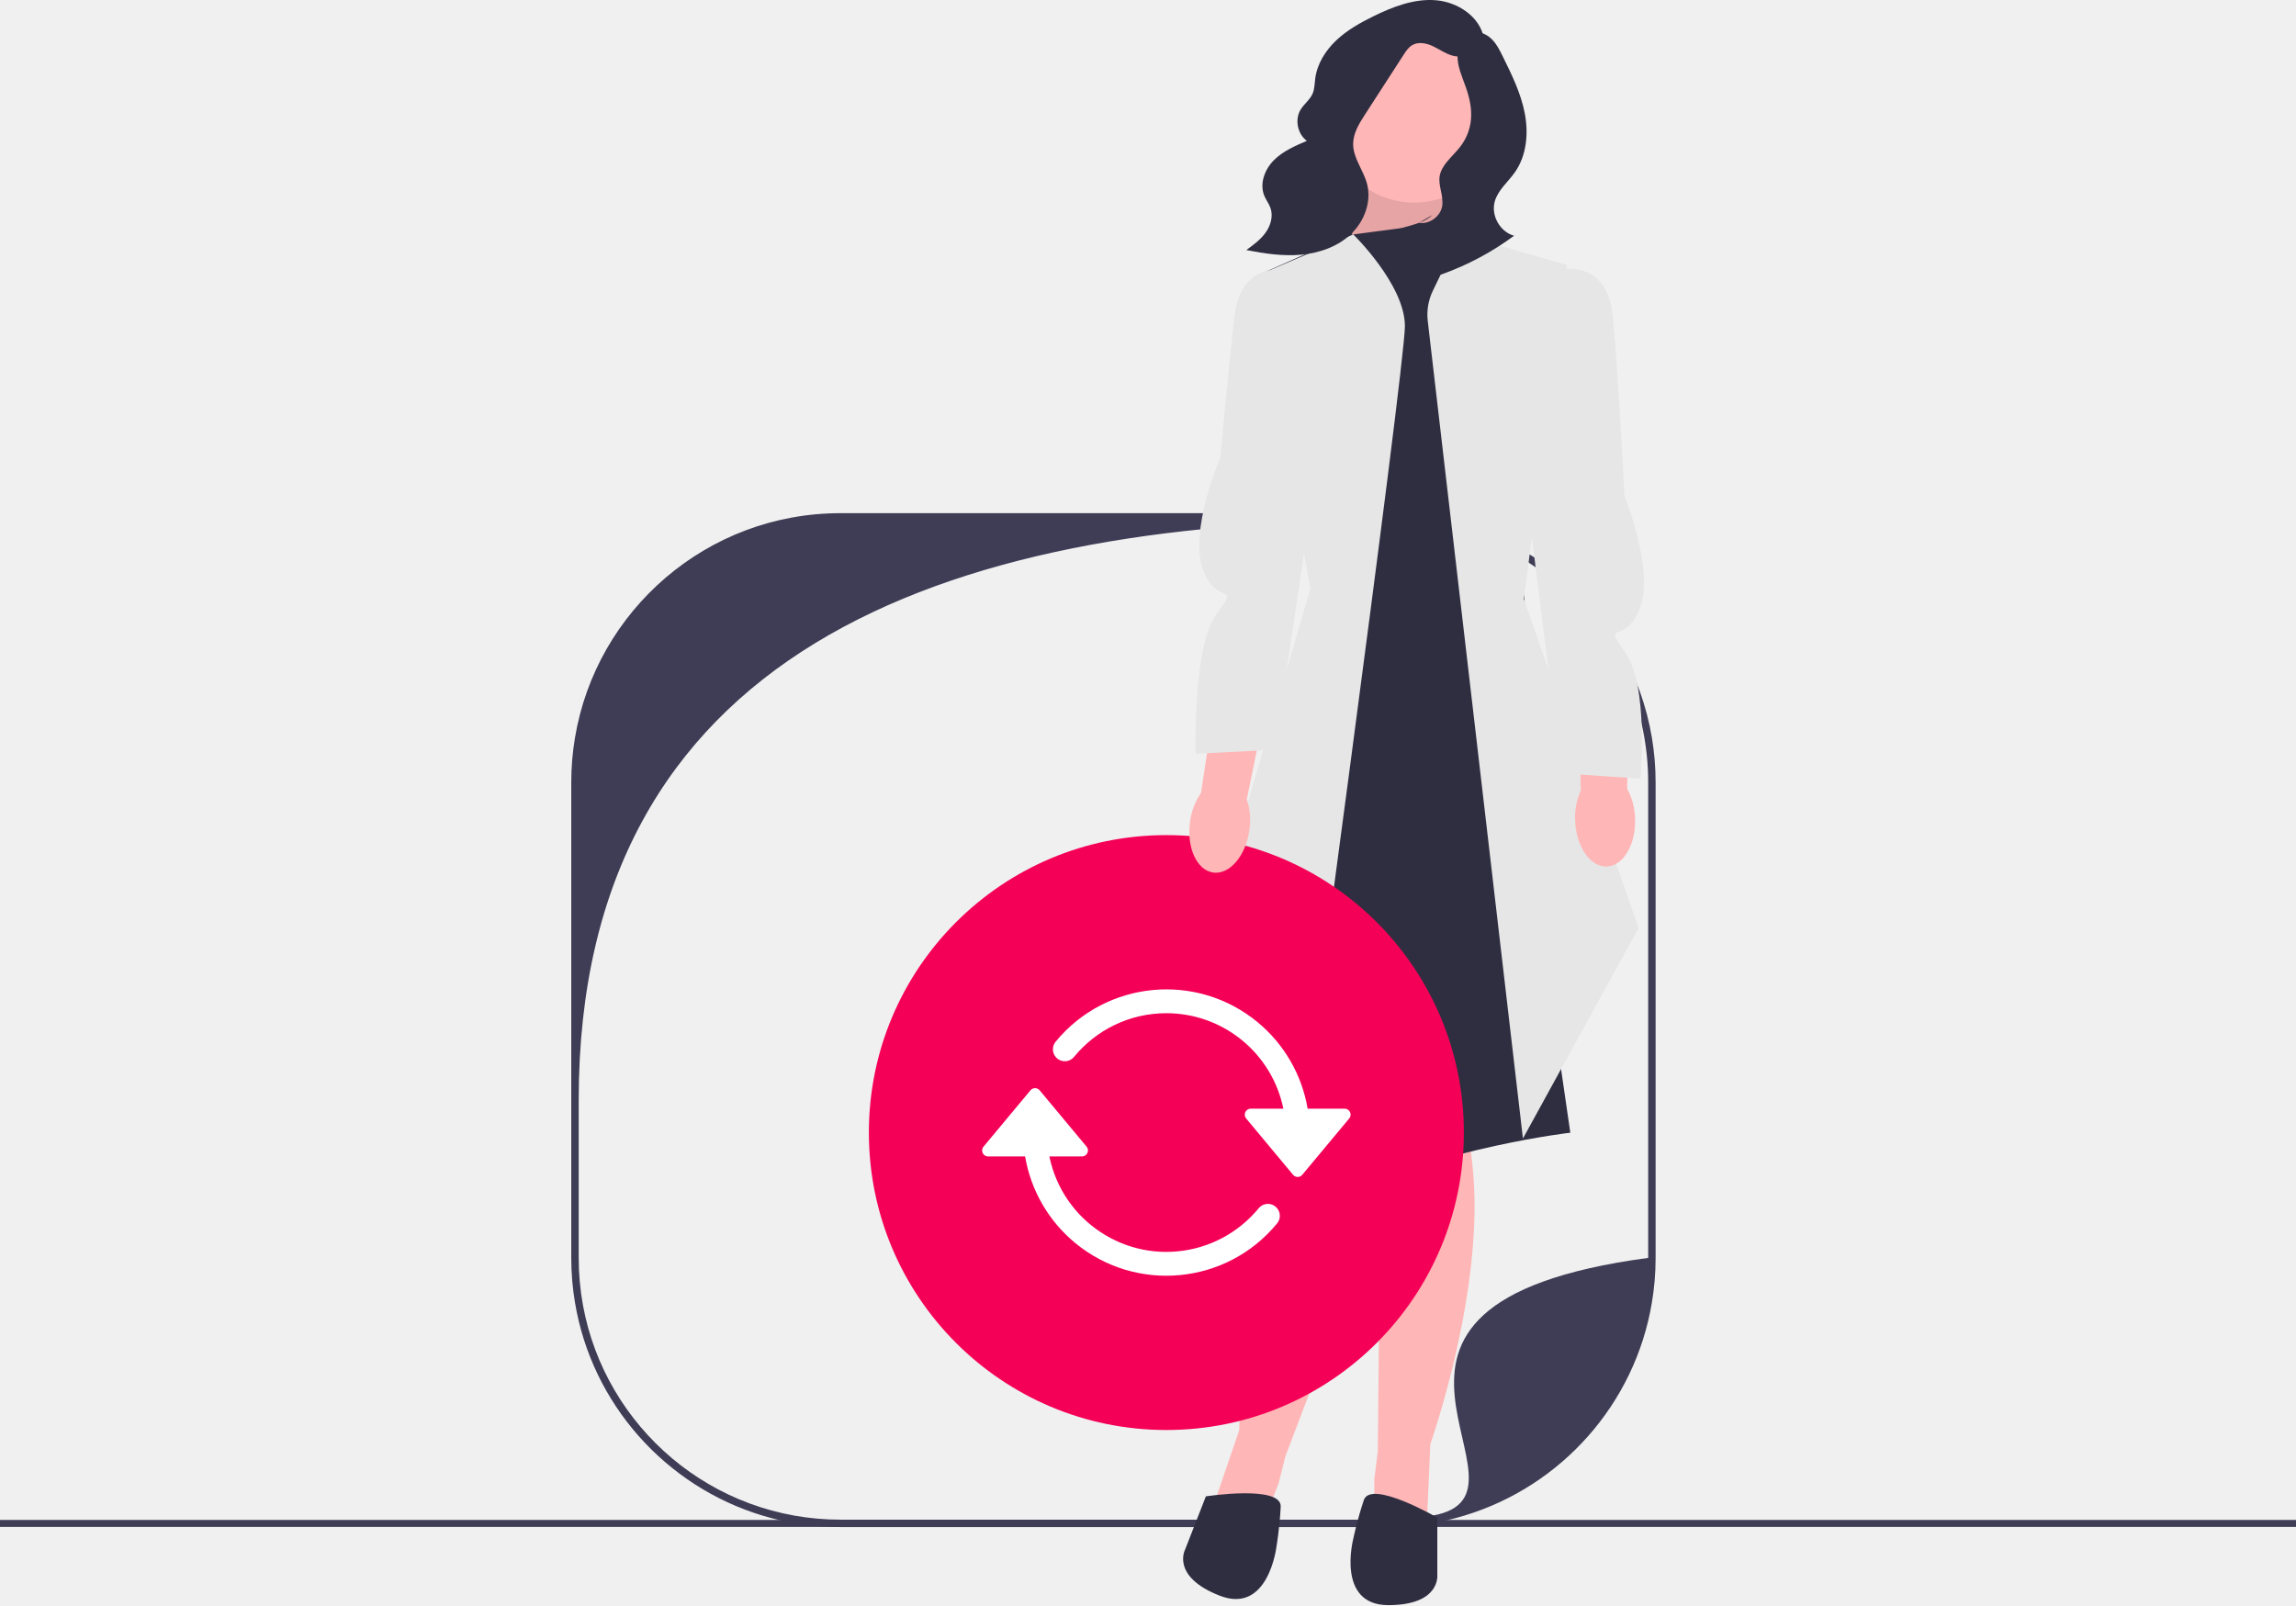
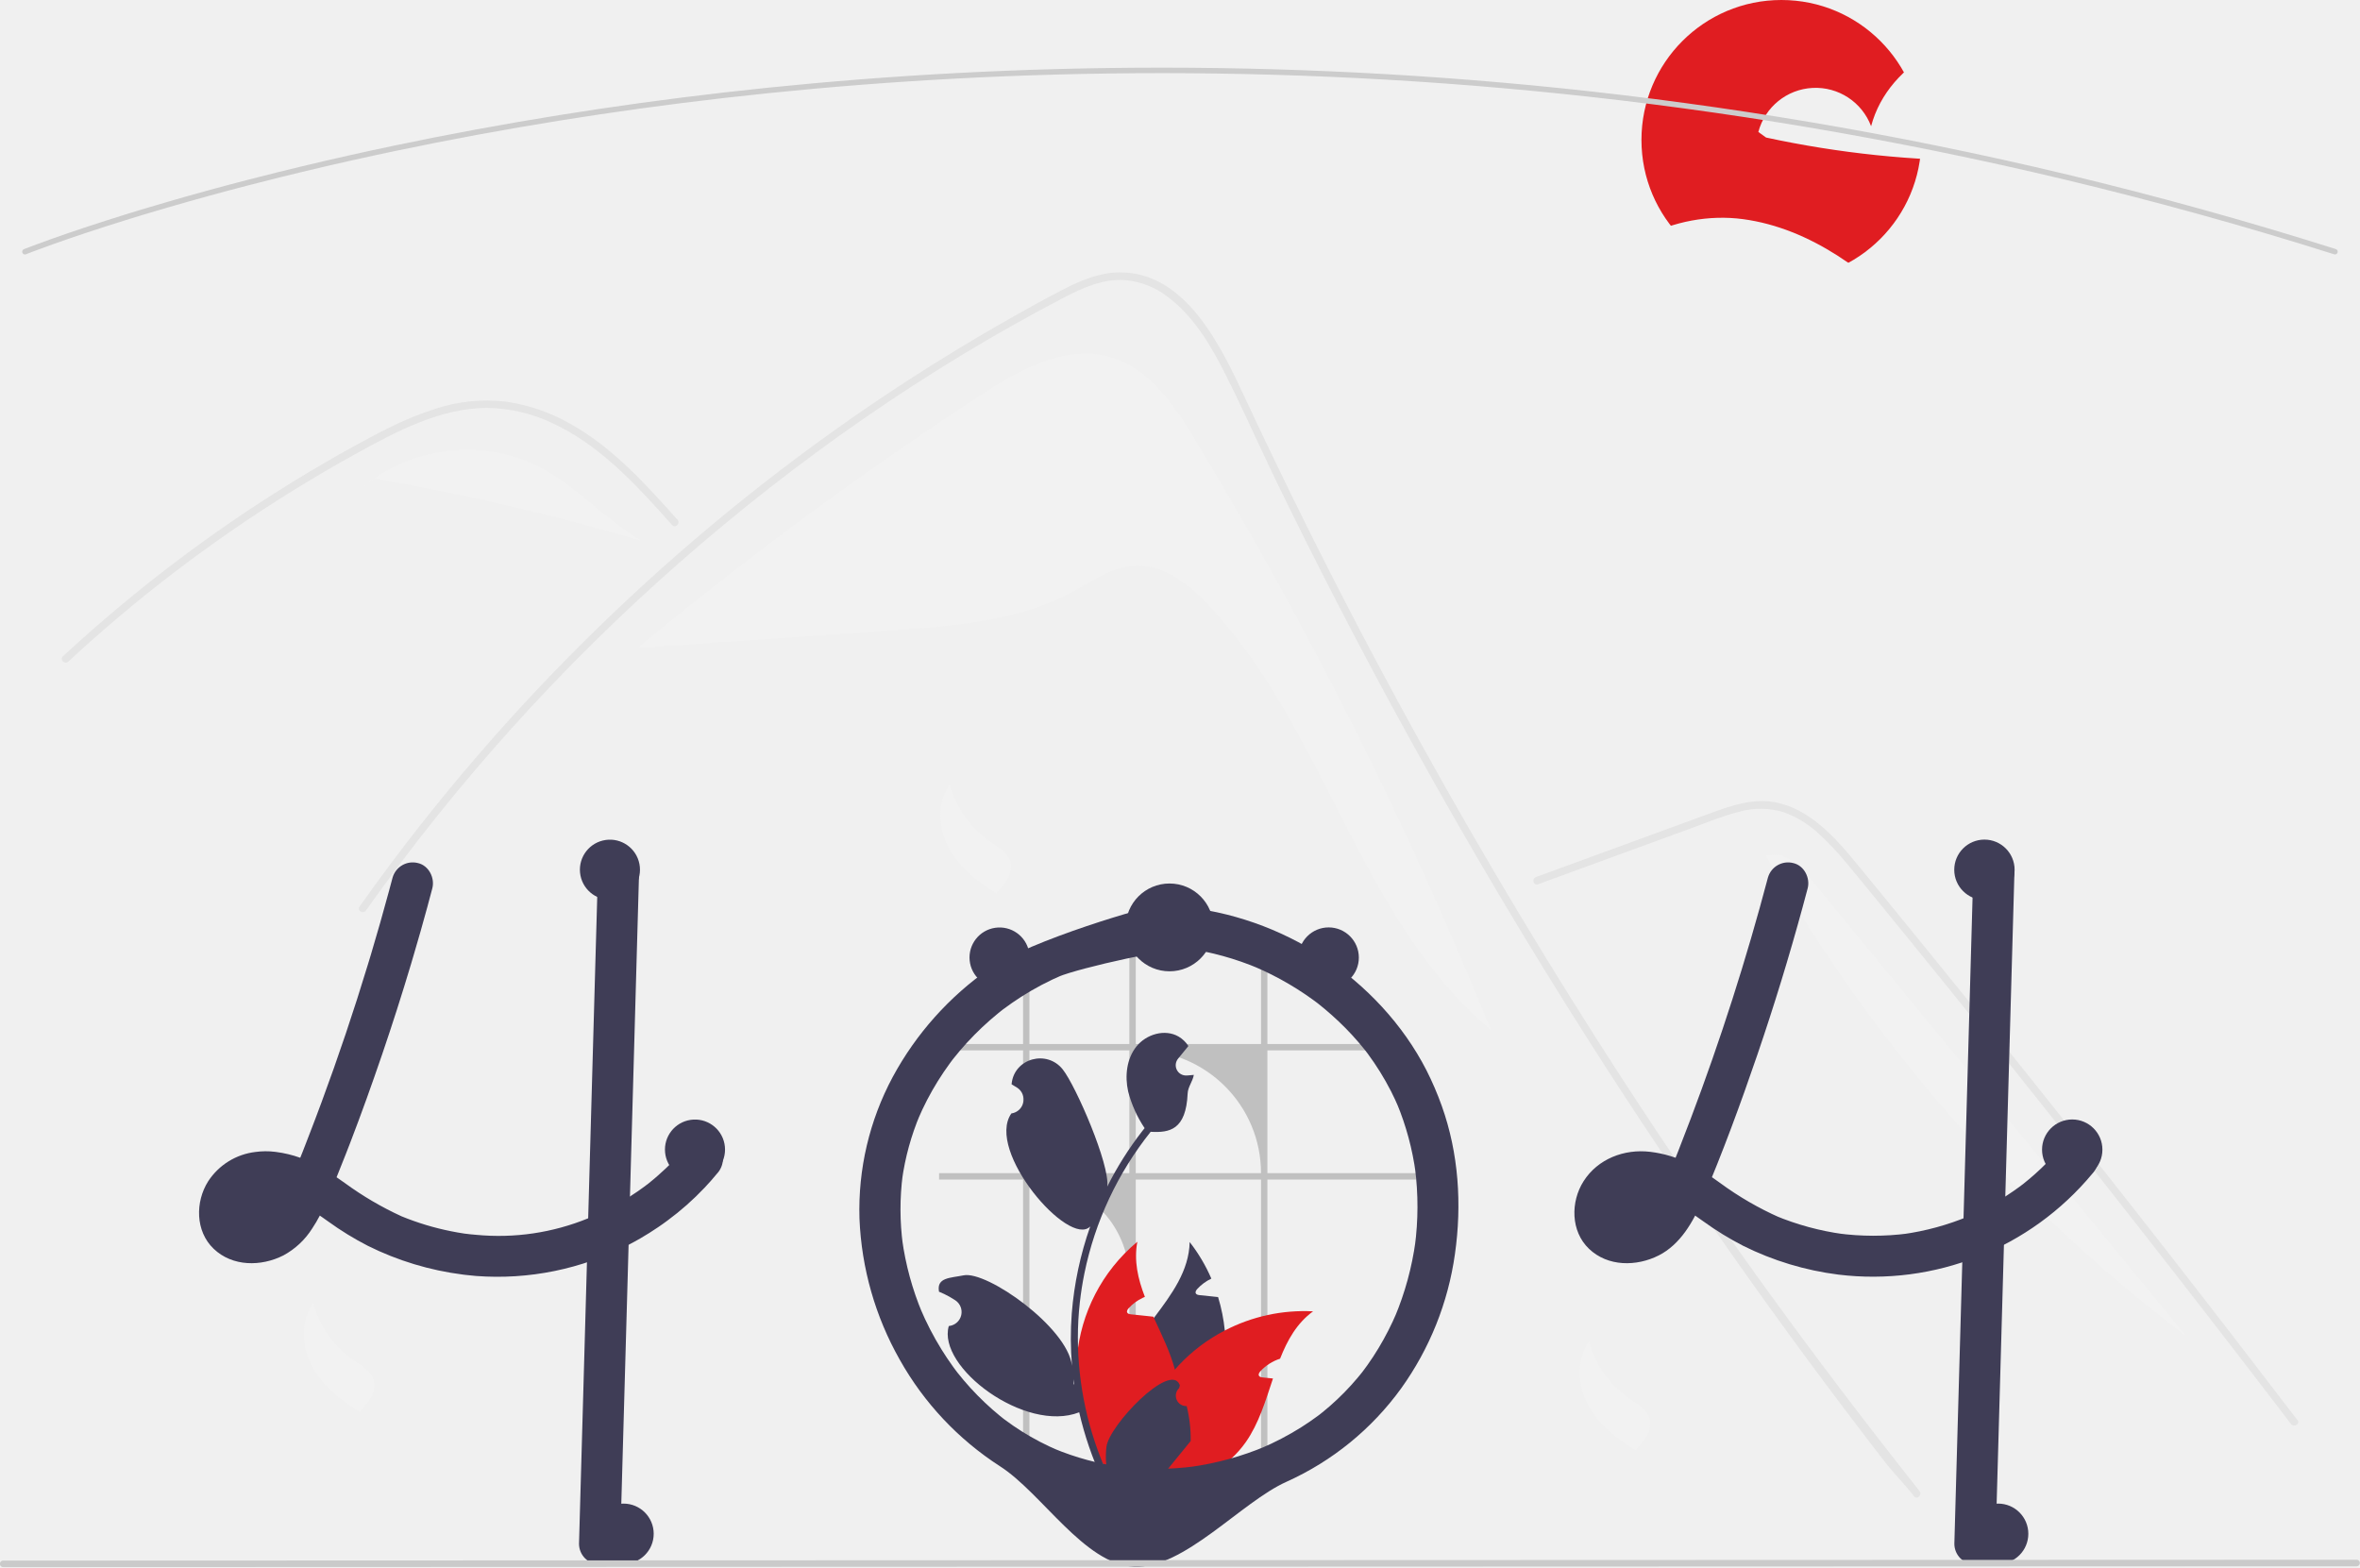
- <svg xmlns="http://www.w3.org/2000/svg" width="656" height="458.686" viewBox="0 0 656 458.686">
-   <rect y="434.343" width="656" height="2" fill="#3f3d56" />
-   <g>
-     <path d="M471.971,210.814c-6.073-36.417-37.728-64.169-75.864-64.169H240.149c-38.121,0-69.769,27.73-75.864,64.125-.704,4.162-1.067,8.443-1.067,12.806v135.886c0,4.362,.363,8.636,1.067,12.798,4.851,28.996,25.93,52.497,53.586,60.844,7.051,2.133,14.531,3.281,22.279,3.281h155.957c7.747,0,15.228-1.148,22.279-3.281,27.663-8.354,48.749-31.87,53.586-60.888,.696-4.148,1.059-8.406,1.059-12.754V223.575c0-4.348-.363-8.614-1.059-12.761h-0Zm-62.666,222.29c-4.288,.763-8.695,1.163-13.198,1.163H240.149c-4.503,0-8.91-.4-13.198-1.163-35.018-6.229-61.607-36.832-61.607-73.642v-45.105c0-127.45,103.312-165.586,230.762-165.586,41.313,0,74.805,33.492,74.805,74.805v135.886c-100.291,13.42-26.589,67.413-61.607,73.642l0,0Z" fill="#3f3d56" />
-     <polygon points="349.162 249.186 355.162 288.186 443.162 276.186 434.662 230.619 349.162 249.186" fill="#f50057" />
-     <rect x="381.842" y="30.342" width="36.385" height="37.661" fill="#2f2e41" />
-     <polygon points="385.162 70.186 394.162 43.186 411.704 43.186 412.627 70.186 385.162 70.186" fill="#ffb6b6" />
-     <polygon points="385.162 70.186 394.162 43.186 411.704 43.186 412.627 70.186 385.162 70.186" isolation="isolate" opacity=".1" />
-     <path d="M394.662,310.686l-1,104-1,8v11.484l15,1.516,1-23s16-45,12-80-2-25-2-25l-24,3Z" fill="#ffb6b6" />
-     <path d="M404.184,318.854l-36.901,97.238-1.979,7.816-4.178,10.697-14.524-4.045,7.435-21.788s1.466-47.737,17.924-78.884,10.957-22.56,10.957-22.56l21.264,11.525v0Z" fill="#ffb6b6" />
-     <path d="M385.162,67.186l-27,12,17.24,89.012-2.724,127.756-18,38s-3.016,21.732,27.984,7.732,66-18,66-18l-8.5-58.5-7.5-153.5,1-34-22-14s-26.5,3.5-26.5,3.5Z" fill="#2f2e41" />
-     <path d="M370.124,335.343l-29.962-50.157,34.24-116.988-16.24-89.012,28.49-12.197s14.749,14.362,14.749,26.209-31.277,242.145-31.277,242.145v-0Z" fill="#e6e6e6" />
-     <path d="M435.124,325.343l-27.197-233.628c-.343-2.95,.16-5.937,1.452-8.611l7.783-16.114,30.5,8.697-12.26,95.512,32.76,93.988-33.038,60.157Z" fill="#e6e6e6" />
-     <path d="M410.662,433.686s-19-11-21-5-3,11-3,11c0,0-5,19,10,19s14-8.642,14-8.642v-16.358Z" fill="#2f2e41" />
-     <path d="M344.536,427.606s21.7-3.335,21.38,2.982c-.32,6.316-1.207,11.338-1.207,11.338,0,0-2.254,19.517-16.227,14.06s-9.897-13.143-9.897-13.143l5.951-15.237-0-0Z" fill="#2f2e41" />
-     <circle cx="404.103" cy="33.021" r="24.86" fill="#ffb6b6" />
-     <path d="M423.965,10.868c-1.157-6.129-7.449-10.275-13.665-10.795s-12.305,1.827-17.902,4.579c-3.795,1.865-7.531,3.968-10.604,6.872s-5.461,6.697-6.012,10.889c-.195,1.483-.17,3.033-.777,4.4-.758,1.708-2.387,2.868-3.369,4.458-1.762,2.851-.953,6.999,1.752,8.978-3.4,1.449-6.894,2.961-9.486,5.596s-4.089,6.703-2.666,10.115c.503,1.207,1.335,2.263,1.765,3.498,.817,2.345,.039,5.009-1.409,7.026s-3.493,3.512-5.502,4.972c5.162,1.012,10.431,1.8,15.67,1.328s10.497-2.308,14.291-5.952c3.794-3.644,5.881-9.264,4.52-14.345-1.043-3.892-3.959-7.303-3.957-11.333,.001-3.097,1.743-5.892,3.425-8.493,3.673-5.681,7.346-11.361,11.019-17.042,.661-1.022,1.357-2.079,2.401-2.704,1.776-1.063,4.08-.596,5.952,.287,1.872,.883,3.583,2.149,5.579,2.696,4.075,1.117,8.801-1.448,10.086-5.473" fill="#2f2e41" />
-     <path d="M409.28,61.425c-2.072,2.006-5.057,2.652-7.824,3.465s-5.71,2.091-6.955,4.692c-1.221,2.55-.335,5.788,1.687,7.765s4.958,2.81,7.786,2.771c2.827-.039,5.583-.868,8.242-1.83,7.271-2.631,14.157-6.321,20.373-10.919-4.027-1.114-6.661-5.816-5.508-9.832,.938-3.267,3.805-5.545,5.756-8.328,3.36-4.792,3.919-11.108,2.807-16.853-1.112-5.745-3.732-11.071-6.324-16.318-.819-1.659-1.658-3.345-2.936-4.682-1.278-1.337-3.088-2.295-4.928-2.104-3.053,.318-5.003,3.67-5.024,6.74s1.326,5.955,2.347,8.85c1.052,2.983,1.784,6.144,1.501,9.294-.237,2.64-1.197,5.211-2.748,7.36-1.198,1.66-2.725,3.052-4.027,4.631-1.007,1.221-1.9,2.603-2.165,4.163-.482,2.839,1.184,5.712,.727,8.555-.482,3.006-3.645,5.307-6.653,4.841" fill="#2f2e41" />
-     <g>
-       <circle cx="333.249" cy="323.645" r="85" fill="#f50057" />
-       <g>
-         <path d="M384.178,316.823h-10.567c-1.644-9.687-6.717-18.46-14.292-24.717-17.434-14.4-43.241-11.94-57.641,5.494-.049,.056-.096,.113-.142,.172-1.151,1.491-.874,3.633,.617,4.784,1.491,1.151,3.633,.874,4.784-.617,6.255-7.579,15.724-12.402,26.311-12.402,16.209,.002,30.179,11.406,33.426,27.286h-9.318c-.399,0-.785,.14-1.091,.395-.724,.603-.822,1.678-.219,2.402l13.411,16.099c.066,.079,.139,.152,.218,.217,.723,.603,1.799,.506,2.402-.217l13.411-16.099c.255-.306,.395-.692,.395-1.091,0-.942-.763-1.706-1.705-1.706v0Z" fill="#fff" />
-         <path d="M364.343,344.734c-1.491-1.151-3.633-.874-4.784,.617-4.962,6.008-11.831,10.136-19.464,11.699-18.462,3.78-36.492-8.122-40.272-26.584h9.318c.942-0,1.705-.764,1.705-1.706-0-.399-.14-.785-.395-1.091l-13.411-16.099c-.603-.723-1.679-.821-2.402-.218-.079,.066-.152,.139-.218,.218l-13.411,16.099c-.603,.724-.505,1.799,.219,2.402,.306,.255,.692,.395,1.091,.395h10.566c1.644,9.687,6.717,18.46,14.293,24.717,17.434,14.4,43.241,11.94,57.641-5.494,.049-.056,.096-.113,.141-.172,1.151-1.491,.875-3.633-.617-4.784h0Z" fill="#fff" />
-       </g>
-     </g>
-     <path id="uuid-da16df1e-5659-4232-96f6-61e8c639a9ec-301" d="M356.981,237.194c-1.029,7.366-5.665,12.806-10.352,12.15-4.688-.656-7.652-7.158-6.621-14.527,.371-2.949,1.444-5.766,3.127-8.216l4.756-31.156,14.573,2.543-6.236,30.444c.947,2.818,1.206,5.823,.754,8.762h-0Z" fill="#ffb6b6" />
-     <path d="M369.662,77.686s-15-5-17,13-4,40-4,40c0,0-9,21-5,32s11,3.331,4,12.665-6.025,40.047-6.025,40.047l22.525-1.134s12.5-82.579,12.5-84.579-7-52-7-52v0Z" fill="#e6e6e6" />
-     <g>
-       <path id="uuid-6bf35aa9-e432-4b51-af77-8f4eb19e6e42-302" d="M467.161,233.85c.279,7.433-3.33,13.601-8.06,13.778s-8.789-5.705-9.067-13.14c-.152-2.969,.41-5.93,1.637-8.637l-.784-31.507,14.793-.053-.798,31.066c1.427,2.609,2.209,5.521,2.279,8.493l0,0Z" fill="#ffb6b6" />
-       <path d="M444.07,77.349s15.087-4.731,16.765,13.302,3.285,51.065,3.285,51.065c0,0,8.623,21.157,4.427,32.084s-11.058,3.134-4.226,12.592c6.832,9.458,4.38,36.131,4.38,36.131l-22.501-1.536s-10.094-78.772-10.059-80.771,7.928-62.867,7.928-62.867l-0,0Z" fill="#e6e6e6" />
-     </g>
-   </g>
+ <svg xmlns="http://www.w3.org/2000/svg" data-name="Layer 1" width="860.131" height="571.148" viewBox="0 0 860.131 571.148">
+   <path d="M605.67,324.953c-7.669-12.684-16.757-26.228-30.99-30.37-16.482-4.796-33.413,4.732-47.775,14.135a1392.157,1392.157,0,0,0-123.893,91.283l.043.492q46.226-3.188,92.451-6.376c22.265-1.535,45.296-3.283,64.972-13.816,7.467-3.997,14.745-9.336,23.206-9.708,10.512-.462,19.677,6.879,26.88,14.549,42.607,45.371,54.937,114.754,102.738,154.616A1516.995,1516.995,0,0,0,605.67,324.953Z" transform="translate(-169.9343 -164.426)" fill="#f2f2f2" />
+   <path d="M867.571,709.781c-4.712-5.95-6.637-7.343-11.285-13.348q-56.764-73.416-106.708-151.792-33.924-53.23-64.483-108.504-14.549-26.278-28.3-52.969-10.67-20.695-20.865-41.638c-1.944-3.988-3.832-7.994-5.711-12.009-4.428-9.442-8.773-18.93-13.439-28.244-5.317-10.616-11.789-21.745-21.553-28.877a29.405,29.405,0,0,0-15.319-5.895c-7.948-.513-15.282,2.769-22.176,6.353-50.439,26.301-97.659,59.276-140.37,96.798A730.778,730.778,0,0,0,303.322,496.247c-1.008,1.439-3.392.064-2.374-1.384q6.009-8.498,12.257-16.813A734.817,734.817,0,0,1,500.805,303.064q18.248-11.826,37.183-22.542c6.362-3.603,12.752-7.16,19.251-10.497,6.371-3.273,13.137-6.215,20.416-6.325,24.77-.385,37.595,27.667,46.405,46.542q4.153,8.911,8.406,17.766,16.075,33.621,33.387,66.628,10.685,20.379,21.837,40.52,34.707,62.718,73.779,122.897c34.506,53.143,68.737,100.089,108.046,149.785C870.596,709.213,868.662,711.175,867.571,709.781Z" transform="translate(-169.9343 -164.426)" fill="#e4e4e4" />
+   <path d="M414.916,355.804c-1.439-1.604-2.869-3.209-4.318-4.813-11.422-12.633-23.679-25.118-39.364-32.361a57.11,57.11,0,0,0-23.927-5.546c-8.562.028-16.932,2.273-24.843,5.418-3.74,1.494-7.398,3.19-11.001,4.996-4.116,2.072-8.159,4.281-12.183,6.509q-11.331,6.27-22.368,13.091-21.961,13.572-42.546,29.216-10.671,8.113-20.902,16.758-9.516,8.031-18.646,16.492c-1.302,1.201-3.245-.743-1.944-1.943,1.604-1.494,3.227-2.979,4.85-4.446q6.875-6.215,13.971-12.193,12.939-10.918,26.549-20.993,21.163-15.676,43.783-29.225,11.304-6.765,22.918-12.963c2.338-1.247,4.703-2.466,7.096-3.621a113.116,113.116,0,0,1,16.868-6.866,60.006,60.006,0,0,1,25.476-2.503,66.327,66.327,0,0,1,23.505,8.131c15.401,8.608,27.346,21.919,38.97,34.909C418.033,355.171,416.099,357.124,414.916,355.804Z" transform="translate(-169.9343 -164.426)" fill="#e4e4e4" />
+   <path d="M730.477,486.711l36.905-13.498,18.323-6.702c5.968-2.183,11.921-4.667,18.09-6.23a28.539,28.539,0,0,1,16.374.209,37.738,37.738,0,0,1,12.771,7.917,103.64,103.64,0,0,1,10.475,11.186c3.989,4.794,7.92,9.639,11.868,14.467q24.441,29.891,48.563,60.041,24.121,30.15,47.92,60.556,23.857,30.48,47.385,61.216,2.882,3.765,5.76,7.534c1.06,1.388,3.449.02,2.375-1.388Q983.582,650.974,959.549,620.184q-24.092-30.864-48.516-61.466-24.424-30.601-49.179-60.937-6.167-7.558-12.354-15.099c-3.48-4.241-6.92-8.527-10.736-12.474-7.005-7.245-15.758-13.648-26.234-13.822-6.16-.102-12.121,1.852-17.844,3.923-6.17,2.232-12.325,4.506-18.486,6.759l-37.163,13.592-9.291,3.398c-1.649.603-.937,3.262.731,2.652Z" transform="translate(-169.9343 -164.426)" fill="#e4e4e4" />
+   <path d="M366.377,334.526c-18.754-9.639-42.771-7.751-60.005,4.291a855.847,855.847,0,0,1,97.371,22.726C390.46,353.759,380.07,341.563,366.377,334.526Z" transform="translate(-169.9343 -164.426)" fill="#f2f2f2" />
+   <path d="M306.188,338.784l-3.61,2.935c1.221-1.027,2.491-1.99,3.795-2.901C306.311,338.807,306.249,338.795,306.188,338.784Z" transform="translate(-169.9343 -164.426)" fill="#f2f2f2" />
+   <path d="M831.549,486.846c-3.633-4.422-7.56-9.052-12.994-10.848l-5.073.2A575.436,575.436,0,0,0,966.749,651.418Q899.149,569.132,831.549,486.846Z" transform="translate(-169.9343 -164.426)" fill="#f2f2f2" />
+   <path d="M516.084,450.367A37.481,37.481,0,0,0,531.015,471.325c2.82,1.92,6.157,3.762,7.122,7.035a8.379,8.379,0,0,1-.874,6.15,24.884,24.884,0,0,1-3.861,5.041l-.137.512c-6.998-4.147-13.656-9.393-17.522-16.551s-4.406-16.539.341-23.145" transform="translate(-169.9343 -164.426)" fill="#f2f2f2" />
+   <path d="M749.084,653.367A37.481,37.481,0,0,0,764.015,674.325c2.82,1.92,6.157,3.762,7.122,7.035a8.379,8.379,0,0,1-.874,6.15,24.884,24.884,0,0,1-3.861,5.041l-.137.512c-6.998-4.147-13.656-9.393-17.522-16.551s-4.406-16.539.341-23.145" transform="translate(-169.9343 -164.426)" fill="#f2f2f2" />
+   <path d="M284.084,639.367A37.481,37.481,0,0,0,299.015,660.325c2.82,1.92,6.157,3.762,7.122,7.035a8.379,8.379,0,0,1-.874,6.15,24.884,24.884,0,0,1-3.861,5.041l-.137.512c-6.998-4.147-13.656-9.393-17.522-16.551s-4.406-16.539.341-23.145" transform="translate(-169.9343 -164.426)" fill="#f2f2f2" />
+   <circle cx="649.249" cy="51" r="51" fill="#e01d21" />
+   <path d="M911.219,176.296c-24.717-3.341-52.935,10.019-59.341,34.124a21.597,21.597,0,0,0-41.094,2.109l2.83,2.027a372.275,372.275,0,0,0,160.659-.726C957.079,195.76,935.935,179.637,911.219,176.296Z" transform="translate(-169.9343 -164.426)" fill="#f0f0f0" />
+   <path d="M805.219,244.296c-24.717-3.341-52.935,10.019-59.341,34.124a21.597,21.597,0,0,0-41.094,2.109l2.83,2.027a372.275,372.275,0,0,0,160.659-.726C851.079,263.76,829.935,247.637,805.219,244.296Z" transform="translate(-169.9343 -164.426)" fill="#f0f0f0" />
+   <path d="M1020.946,257.154a.982.982,0,0,1-.302-.047C756.237,173.489,523.199,184.424,374.264,208.321c-20.269,3.251-40.591,7.006-60.404,11.161-5.058,1.06-10.306,2.195-15.597,3.378-6.319,1.407-12.554,2.856-18.532,4.306q-3.873.917-7.595,1.849c-3.758.928-7.572,1.895-11.66,2.957-4.568,1.178-9.209,2.413-13.797,3.672a.442.442,0,0,1-.051.015l0.0.001c-5.183,1.415-10.338,2.871-15.323,4.325-2.698.779-5.304,1.548-7.799,2.307-.279.077-.526.151-.776.228l-.536.163c-.311.095-.617.188-.924.275l-.02.006 0.0.001-.812.252c-.968.293-1.912.579-2.841.864-24.545,7.566-38.038,12.949-38.171,13.002a1,1,0,1,1-.744-1.856c.134-.053,13.693-5.463,38.328-13.058.932-.286,1.879-.572,2.85-.866l.754-.234c.026-.01.052-.018.078-.025.305-.087.61-.18.919-.273l.537-.163c.268-.081.531-.161.801-.235,2.479-.754,5.093-1.524,7.798-2.307,4.987-1.455,10.147-2.911,15.334-4.328.016-.006.033-.01.049-.015v-.001c4.604-1.263,9.263-2.503,13.845-3.685,4.094-1.063,7.915-2.032,11.68-2.962q3.738-.93,7.609-1.853c5.985-1.451,12.233-2.902,18.563-4.312,5.299-1.184,10.556-2.322,15.622-3.383,19.843-4.162,40.198-7.923,60.497-11.179C523.096,182.415,756.467,171.463,1021.246,255.201a1.0 1,0,0,1-.301,1.953Z" transform="translate(-169.9343 -164.426)" fill="#ccc" />
+   <path d="M432.923,584.266a6.729,6.729,0,0,0-1.7-2.67,6.43,6.43,0,0,0-.92-.71c-2.61-1.74-6.51-2.13-8.99,0a5.81,5.81,0,0,0-.69.71q-1.11,1.365-2.28,2.67c-1.28,1.46-2.59,2.87-3.96,4.24-.39.38-.78.77-1.18,1.15-.23.23-.46.45-.69.67-.88.84-1.78,1.65-2.69,2.45-.48.43-.96.85-1.45,1.26-.73.61-1.46,1.22-2.2,1.81-.07.05-.14.1-.21.16-.02.01-.03.03-.05.04-.01,0-.02,0-.03.02a.179.179,0,0,0-.07.05c-.22.15-.37.25-.48.34.04-.02.08-.05.12-.07-.18.14-.37.28-.55.42-1.75,1.29-3.54,2.53-5.37,3.69a99.21,99.21,0,0,1-14.22,7.55c-.33.13-.67.27-1.01.4a85.97,85.97,0,0,1-40.85,6.02q-2.13-.165-4.26-.45c-1.64-.24-3.27-.53-4.89-.86a97.932,97.932,0,0,1-18.02-5.44,118.652,118.652,0,0,1-20.66-12.12c-1-.71-2.01-1.42-3.02-2.11,1.15-2.82,2.28-5.64,3.38-8.48.55-1.37,1.08-2.74,1.6-4.12,4.09-10.63,7.93-21.36,11.61-32.13q5.58-16.365,10.53-32.92.51-1.68.99-3.36,2.595-8.745,4.98-17.53c.15-.57.31-1.13.45-1.7q.69-2.52,1.35-5.04c1-3.79-1.26-8.32-5.24-9.23a7.634,7.634,0,0,0-9.22,5.24c-.43,1.62-.86,3.23-1.3,4.85q-3.165,11.745-6.66,23.41-.51,1.68-1.02,3.36-7.71,25.41-16.93,50.31-1.11,3.015-2.25,6.01c-.37.98-.74,1.96-1.12,2.94-.73,1.93-1.48,3.86-2.23,5.79-.43,1.13-.87,2.26-1.31,3.38-.29.71-.57,1.42-.85,2.12a41.809,41.809,0,0,0-8.81-2.12l-.48-.06a27.397,27.397,0,0,0-7.01.06,23.914,23.914,0,0,0-17.24,10.66c-4.77,7.51-4.71,18.25,1.98,24.63,6.89,6.57,17.32,6.52,25.43,2.41a28.351,28.351,0,0,0,10.52-9.86,50.569,50.569,0,0,0,2.74-4.65c.21.14.42.28.63.43.8.56,1.6,1.13,2.39,1.69a111.738,111.738,0,0,0,14.51,8.91,108.359,108.359,0,0,0,34.62,10.47c.27.03.53.07.8.1,1.33.17,2.67.3,4.01.41a103.782,103.782,0,0,0,55.58-11.36q2.175-1.125,4.31-2.36,3.315-1.92,6.48-4.08c1.15-.78,2.27-1.57,3.38-2.4a101.042,101.042,0,0,0,13.51-11.95q2.355-2.475,4.51-5.11a8.061,8.061,0,0,0,2.2-5.3A7.564,7.564,0,0,0,432.923,584.266Zm-165.59,23.82c.21-.15.42-.31.62-.47C267.893,607.766,267.603,607.936,267.333,608.086Zm3.21-3.23c-.23.26-.44.52-.67.78a23.366,23.366,0,0,1-2.25,2.2c-.11.1-.23.2-.35.29a.01.01,0,0,0-.01.01,3.804,3.804,0,0,0-.42.22q-.645.39-1.32.72a17.005,17.005,0,0,1-2.71.75,16.799,16.799,0,0,1-2.13.02h-.02a14.823,14.823,0,0,1-1.45-.4c-.24-.12-.47-.26-.7-.4-.09-.08-.17-.16-.22-.21a2.44,2.44,0,0,1-.27-.29.01.01,0,0,0-.01-.01c-.11-.2-.23-.4-.34-.6a.031.031,0,0,1-.01-.02c-.08-.25-.15-.51-.21-.77a12.511,12.511,0,0,1,.01-1.37,13.467,13.467,0,0,1,.54-1.88,11.068,11.068,0,0,1,.69-1.26c.02-.04.12-.2.23-.38.01-.01.01-.01.01-.02.15-.17.3-.35.46-.51.27-.3.56-.56.85-.83a18.022,18.022,0,0,1,1.75-1.01,19.481,19.481,0,0,1,2.93-.79,24.989,24.989,0,0,1,4.41.04,30.301,30.301,0,0,1,4.1,1.01,36.945,36.945,0,0,1-2.77,4.54C270.623,604.746,270.583,604.806,270.543,604.856Zm-11.12-3.29a2.18,2.18,0,0,1-.31.39A1.409,1.409,0,0,1,259.423,601.566Z" transform="translate(-169.9343 -164.426)" fill="#3f3d56" />
+   <path d="M402.863,482.136q-.135,4.71-.27,9.42-.285,10.455-.59,20.92-.315,11.775-.66,23.54-.165,6.075-.34,12.15-.465,16.365-.92,32.72c-.03,1.13-.07,2.25-.1,3.38q-.225,8.115-.45,16.23-.255,8.805-.5,17.61-.18,6.6-.37,13.21-1.35,47.895-2.7,95.79a7.648,7.648,0,0,1-7.5,7.5,7.561,7.561,0,0,1-7.5-7.5q.75-26.94,1.52-53.88.675-24.36,1.37-48.72.225-8.025.45-16.06.345-12.09.68-24.18c.03-1.13.07-2.25.1-3.38.02-.99.05-1.97.08-2.96q.66-23.475,1.32-46.96.27-9.24.52-18.49.3-10.545.6-21.08c.09-3.09.17-6.17.26-9.26a7.648,7.648,0,0,1,7.5-7.5A7.561,7.561,0,0,1,402.863,482.136Z" transform="translate(-169.9343 -164.426)" fill="#3f3d56" />
+   <path d="M814.291,484.217a893.238,893.238,0,0,1-28.161,87.941c-3.007,7.946-6.083,15.877-9.371,23.712l.756-1.792a54.583,54.583,0,0,1-5.59,10.612q-.229.321-.467.636,1.166-1.49.443-.589c-.254.301-.505.602-.768.895a23.664,23.664,0,0,1-2.249,2.203q-.301.258-.612.504l.938-.729c-.109.257-.873.597-1.111.743a18.254,18.254,0,0,1-2.405,1.219l1.792-.756a19.086,19.086,0,0,1-4.231,1.161l1.994-.268a17.021,17.021,0,0,1-4.298.046l1.994.268a14.002,14.002,0,0,1-3.405-.917l1.792.756a12.012,12.012,0,0,1-1.679-.896c-.271-.177-1.105-.809-.015.025,1.133.866.146.074-.088-.156-.194-.192-.37-.4-.56-.595-.882-.905.996,1.557.397.499a18.182,18.182,0,0,1-.878-1.637l.756,1.792a11.925,11.925,0,0,1-.728-2.651l.268,1.994a13.651,13.651,0,0,1-.003-3.405l-.268,1.994a15.964,15.964,0,0,1,.995-3.68l-.756,1.792a16.729,16.729,0,0,1,1.178-2.298,6.729,6.729,0,0,1,.729-1.071c.049.016-1.269,1.513-.569.757.183-.198.354-.406.539-.602.296-.314.614-.601.926-.898,1.045-.994-1.462.966-.257.179a19.049,19.049,0,0,1,2.749-1.499l-1.792.756a20.311,20.311,0,0,1,4.995-1.34l-1.994.268a25.628,25.628,0,0,1,6.461.076l-1.994-.268a33.211,33.211,0,0,1,7.892,2.22l-1.792-.756c5.39,2.314,10.163,5.749,14.928,9.118a111.95,111.95,0,0,0,14.506,8.906,108.388,108.388,0,0,0,34.622,10.474,103.933,103.933,0,0,0,92.586-36.752,8.078,8.078,0,0,0,2.197-5.303,7.632,7.632,0,0,0-2.197-5.303c-2.752-2.526-7.949-3.239-10.607,0a95.636,95.636,0,0,1-8.107,8.727q-2.017,1.914-4.142,3.71-1.214,1.026-2.461,2.011c-.393.311-1.619,1.138.263-.197-.431.306-.845.64-1.271.955a99.269,99.269,0,0,1-20.332,11.565l1.792-.756a96.836,96.836,0,0,1-24.171,6.622l1.994-.268a97.643,97.643,0,0,1-25.754-.038l1.994.268a99.8,99.8,0,0,1-24.857-6.77l1.792.756a116.025,116.025,0,0,1-21.736-12.591,86.877,86.877,0,0,0-11.113-6.994,42.824,42.824,0,0,0-14.438-4.389c-9.439-1.111-19.057,2.566-24.246,10.72-4.776,7.505-4.714,18.244,1.974,24.625,6.888,6.572,17.318,6.517,25.436,2.406,7.817-3.959,12.513-12.185,15.815-19.942,7.431-17.455,14.01-35.314,20.14-53.263q9.097-26.637,16.499-53.813.917-3.366,1.807-6.739c1.001-3.789-1.261-8.32-5.238-9.226a7.633,7.633,0,0,0-9.226,5.238Z" transform="translate(-169.9343 -164.426)" fill="#3f3d56" />
+   <path d="M889.124,482.136l-2.7,95.793-2.685,95.294-1.518,53.884a7.565,7.565,0,0,0,7.5,7.5,7.649,7.649,0,0,0,7.5-7.5l2.7-95.793,2.685-95.294,1.518-53.884a7.565,7.565,0,0,0-7.5-7.5,7.649,7.649,0,0,0-7.5,7.5Z" transform="translate(-169.9343 -164.426)" fill="#3f3d56" />
+   <path d="M629.526,700.361h2.329V594.319h54.329v-2.323H631.855V547.252H673.81q-.923-1.173-1.899-2.317H631.855V515.382c-.77-.328-1.547-.645-2.329-.944V544.935h-45.652V507.07c-.782.036-1.553.09-2.329.155v37.71h-36.42V516.684c-.782.346-1.553.711-2.317,1.093V544.935h-30.616v2.317h30.616v44.744h-30.616v2.323h30.616V700.361h2.317V594.319a36.413,36.413,0,0,1,36.42,36.42v69.622h2.329V594.319h45.652Zm-84.401-108.365V547.252h36.42v44.744Zm38.749,0V547.252h.914a44.741,44.741,0,0,1,44.738,44.744Z" transform="translate(-169.9343 -164.426)" opacity="0.2" />
+   <path d="M615.303,668.566a63.059,63.059,0,0,1-20.05,33.7c-.74.64-1.48,1.26-2.25,1.87q-2.805.255-5.57.52c-1.53.14-3.04.29-4.54.43l-.27.03-.19-1.64-.76-6.64a37.623,37.623,0,0,1-3.3-32.44c2.64-7.12,7.42-13.41,12.12-19.65,6.49-8.62,12.8-17.14,13.03-27.65a60.544,60.544,0,0,1,7.9,13.33,16.432,16.432,0,0,0-5.12,3.77c-.41.45-.82,1.08-.54,1.62.24.46.84.57,1.36.63,1.25.13,2.51.26,3.76.39,1,.11,2,.21,3,.32a63.99,63.99,0,0,1,2.45,12.18A61.189,61.189,0,0,1,615.303,668.566Z" transform="translate(-169.9343 -164.426)" fill="#3f3d56" />
+   <path d="M648.503,642.356c-5.9,4.29-9.35,10.46-12.03,17.26a16.628,16.628,0,0,0-7.17,4.58c-.41.45-.82,1.08-.54,1.62.24.46.84.57,1.36.63,1.25.13,2.51.26,3.76.39-2.68,8.04-5.14,16.36-9.88,23.15a36.989,36.989,0,0,1-12.03,10.91,38.492,38.492,0,0,1-4.02,1.99q-7.62.585-14.95,1.25-2.805.255-5.57.52c-1.53.14-3.04.29-4.54.43q-.015-.825,0-1.65a63.304,63.304,0,0,1,15.25-39.86c.45-.52.91-1.03,1.38-1.54a61.792,61.792,0,0,1,16.81-12.7A62.654,62.654,0,0,1,648.503,642.356Z" transform="translate(-169.9343 -164.426)" fill="#e01d21" />
+   <path d="M589.163,699.526l-1.15,3.4-.58,1.73c-1.53.14-3.04.29-4.54.43l-.27.03c-1.66.17-3.31.34-4.96.51-.43-.5-.86-1.01-1.28-1.53a62.03,62.03,0,0,1,8.07-87.11c-1.32,6.91.22,13.53,2.75,20.1-.27.11-.53.22-.78.34a16.432,16.432,0,0,0-5.12,3.77c-.41.45-.82,1.08-.54,1.62.24.46.84.57,1.36.63,1.25.13,2.51.26,3.76.39,1,.11,2,.21,3,.32q.705.075,1.41.15c.07.15.13.29.2.44,2.85,6.18,5.92,12.39,7.65,18.83a43.666,43.666,0,0,1,1.02,4.91A37.604,37.604,0,0,1,589.163,699.526Z" transform="translate(-169.9343 -164.426)" fill="#e01d21" />
+   <path d="M689.821,554.487c-8.609-16.792-21.946-30.921-37.632-41.304a114.237,114.237,0,0,0-52.563-18.38q-3.69-.335-7.399-.393c-2.921-.044-46.866,12.632-61.587,22.982a114.295,114.295,0,0,0-35.333,39.527,102.5,102.5,0,0,0-12.126,51.633,113.564,113.564,0,0,0,14.703,51.476,110.475,110.475,0,0,0,36.444,38.746C549.667,708.561,565.074,734.51,583.183,735.426c18.246.923,39.054-23.555,55.695-30.987a104.425,104.425,0,0,0,41.726-34.005,110.25,110.25,0,0,0,19.599-48.948c2.574-18.083,1.374-36.733-4.801-54.016a111.86,111.86,0,0,0-5.58-12.983c-1.78-3.505-6.996-4.796-10.261-2.691a7.68,7.68,0,0,0-2.691,10.261q1.568,3.088,2.915,6.278l-.756-1.792a101.151,101.151,0,0,1,6.876,25.538l-.268-1.994a109.229,109.229,0,0,1-.066,28.683l.268-1.994a109.734,109.734,0,0,1-7.555,27.674l.756-1.792a104.212,104.212,0,0,1-6.672,13.098q-1.923,3.186-4.081,6.222c-.632.888-1.283,1.761-1.939,2.631-.856,1.136,1.167-1.483.282-.369-.151.19-.3.38-.452.569q-.681.852-1.382,1.688a93.613,93.613,0,0,1-10.176,10.384q-1.366,1.192-2.778,2.331c-.469.378-.932.773-1.421,1.125.019-.013,1.58-1.199.656-.511-.29.216-.579.436-.87.652q-2.91,2.156-5.974,4.092a103.485,103.485,0,0,1-14.756,7.713l1.792-.756a109.215,109.215,0,0,1-27.597,7.552l1.994-.268a108.154,108.154,0,0,1-28.589.051l1.994.268a99.835,99.835,0,0,1-25.095-6.784l1.792.756a93.643,93.643,0,0,1-13.416-6.991q-3.174-2-6.184-4.247c-.286-.214-.57-.43-.855-.645-.915-.691.658.51.67.518a19.169,19.169,0,0,1-1.535-1.225q-1.454-1.184-2.861-2.422a101.989,101.989,0,0,1-10.493-10.709q-1.213-1.434-2.374-2.911c-.335-.426-.947-1.29.404.529-.178-.239-.362-.474-.542-.712q-.647-.858-1.276-1.728-2.203-3.048-4.188-6.246a109.29,109.29,0,0,1-7.805-15.108l.756,1.792a106.588,106.588,0,0,1-7.34-26.837l.268,1.994a97.866,97.866,0,0,1-.048-25.636l-.268,1.994A94.673,94.673,0,0,1,505.276,570.55l-.756,1.792a101.557,101.557,0,0,1,7.195-13.856q2.066-3.323,4.378-6.485.525-.718,1.062-1.428c.324-.428,1.215-1.493-.305.388.149-.184.293-.374.439-.56q1.269-1.608,2.6-3.165A107.402,107.402,0,0,1,530.772,536.215q1.474-1.292,2.995-2.529.691-.562,1.391-1.113c.187-.147.376-.291.562-.439-1.997,1.59-.555.433-.102.093q3.134-2.348,6.435-4.461a103.644,103.644,0,0,1,15.387-8.108l-1.792.756c7.76-3.258,42.141-10.949,48.394-10.11l-1.994-.268A106.225,106.225,0,0,1,628.768,517.419l-1.792-.756a110.313,110.313,0,0,1,12.6,6.329q3.043,1.784,5.967,3.763,1.384.937,2.738,1.915.677.489,1.346.989c.248.185.494.373.741.558,1.039.779-1.431-1.128-.342-.267a110.843,110.843,0,0,1,10.368,9.253q2.401,2.445,4.637,5.045,1.147,1.334,2.246,2.708c.364.455,1.605,2.101.084.085.372.493.747.982,1.114,1.479a97.977,97.977,0,0,1,8.392,13.538c1.793,3.498,6.987,4.802,10.261,2.691A7.677,7.677,0,0,0,689.821,554.487Z" transform="translate(-169.9343 -164.426)" fill="#3f3d56" />
+   <path d="M602.431,676.882a3.78,3.78,0,0,1-2.739-6.551c.095-.379.164-.651.259-1.03q-.051-.124-.103-.247c-3.48-8.298-25.685,14.833-26.645,22.632a30.029,30.029,0,0,0,.527,10.328A120.392,120.392,0,0,1,562.778,652.01a116.202,116.202,0,0,1,.721-12.963q.597-5.293,1.657-10.511a121.787,121.787,0,0,1,24.151-51.616c6.874.384,12.898-.663,13.48-13.985.103-2.37,1.861-4.422,2.248-6.756-.656.086-1.323.14-1.979.183-.204.011-.42.021-.624.032l-.077.003a3.745,3.745,0,0,1-3.076-6.101q.425-.523.851-1.046c.43-.538.871-1.065,1.302-1.603a1.865,1.865,0,0,0,.14-.161c.495-.613.99-1.216,1.485-1.829a10.829,10.829,0,0,0-3.55-3.432c-4.959-2.905-11.801-.893-15.384,3.593-3.593,4.486-4.271,10.779-3.023,16.384a43.398,43.398,0,0,0,6.003,13.383c-.269.344-.549.678-.818,1.022a122.574,122.574,0,0,0-12.794,20.268c1.016-7.939-11.412-36.608-16.218-42.681-5.773-7.294-17.611-4.111-18.628,5.136q-.015.134-.029.268,1.071.604,2.096,1.282a5.127,5.127,0,0,1-2.067,9.33l-.105.016c-9.556,13.644,21.077,49.155,28.745,41.181a125.11,125.11,0,0,0-6.734,31.693,118.664,118.664,0,0,0,.086,19.16l-.032-.226C558.902,648.154,529.674,627.514,521.139,629.233c-4.917.99-9.76.765-9.013,5.725q.018.119.036.237a34.442,34.442,0,0,1,3.862,1.861q1.071.604,2.096,1.282a5.127,5.127,0,0,1-2.067,9.33l-.105.016c-.075.011-.14.022-.215.032-4.35,14.966,27.907,39.12,47.518,31.435h.011a125.075,125.075,0,0,0,8.402,24.528H601.679c.108-.334.204-.678.301-1.011a34.102,34.102,0,0,1-8.305-.495c2.227-2.733,4.454-5.487,6.681-8.219a1.861,1.861,0,0,0,.14-.161c1.13-1.398,2.27-2.786,3.399-4.185l.001-.002a49.952,49.952,0,0,0-1.464-12.725Zm-34.371-67.613.016-.021-.016.043Zm-6.648,59.932-.258-.581c.011-.42.011-.839,0-1.269,0-.118-.021-.237-.021-.355.097.742.183,1.485.29,2.227Z" transform="translate(-169.9343 -164.426)" fill="#3f3d56" />
+   <circle cx="95.249" cy="439" r="11" fill="#3f3d56" />
+   <circle cx="227.249" cy="559" r="11" fill="#3f3d56" />
+   <circle cx="728.249" cy="559" r="11" fill="#3f3d56" />
+   <circle cx="755.249" cy="419" r="11" fill="#3f3d56" />
+   <circle cx="723.249" cy="317" r="11" fill="#3f3d56" />
+   <path d="M434.183,583.426a10.949,10.949,0,1,1-.21-2.16A10.992,10.992,0,0,1,434.183,583.426Z" transform="translate(-169.9343 -164.426)" fill="#3f3d56" />
+   <circle cx="484.249" cy="349" r="11" fill="#3f3d56" />
+   <path d="M545.183,513.426a10.949,10.949,0,1,1-.21-2.16A10.992,10.992,0,0,1,545.183,513.426Z" transform="translate(-169.9343 -164.426)" fill="#3f3d56" />
+   <path d="M403.183,481.426a10.949,10.949,0,1,1-.21-2.16A10.992,10.992,0,0,1,403.183,481.426Z" transform="translate(-169.9343 -164.426)" fill="#3f3d56" />
+   <circle cx="599.249" cy="443" r="11" fill="#3f3d56" />
+   <circle cx="426.249" cy="338" r="16" fill="#3f3d56" />
+   <path d="M1028.875,735.267l-857.75.307a1.191,1.191,0,1,1,0-2.381l857.75-.307a1.191,1.191,0,0,1,0,2.381Z" transform="translate(-169.9343 -164.426)" fill="#cacaca" />
</svg>
